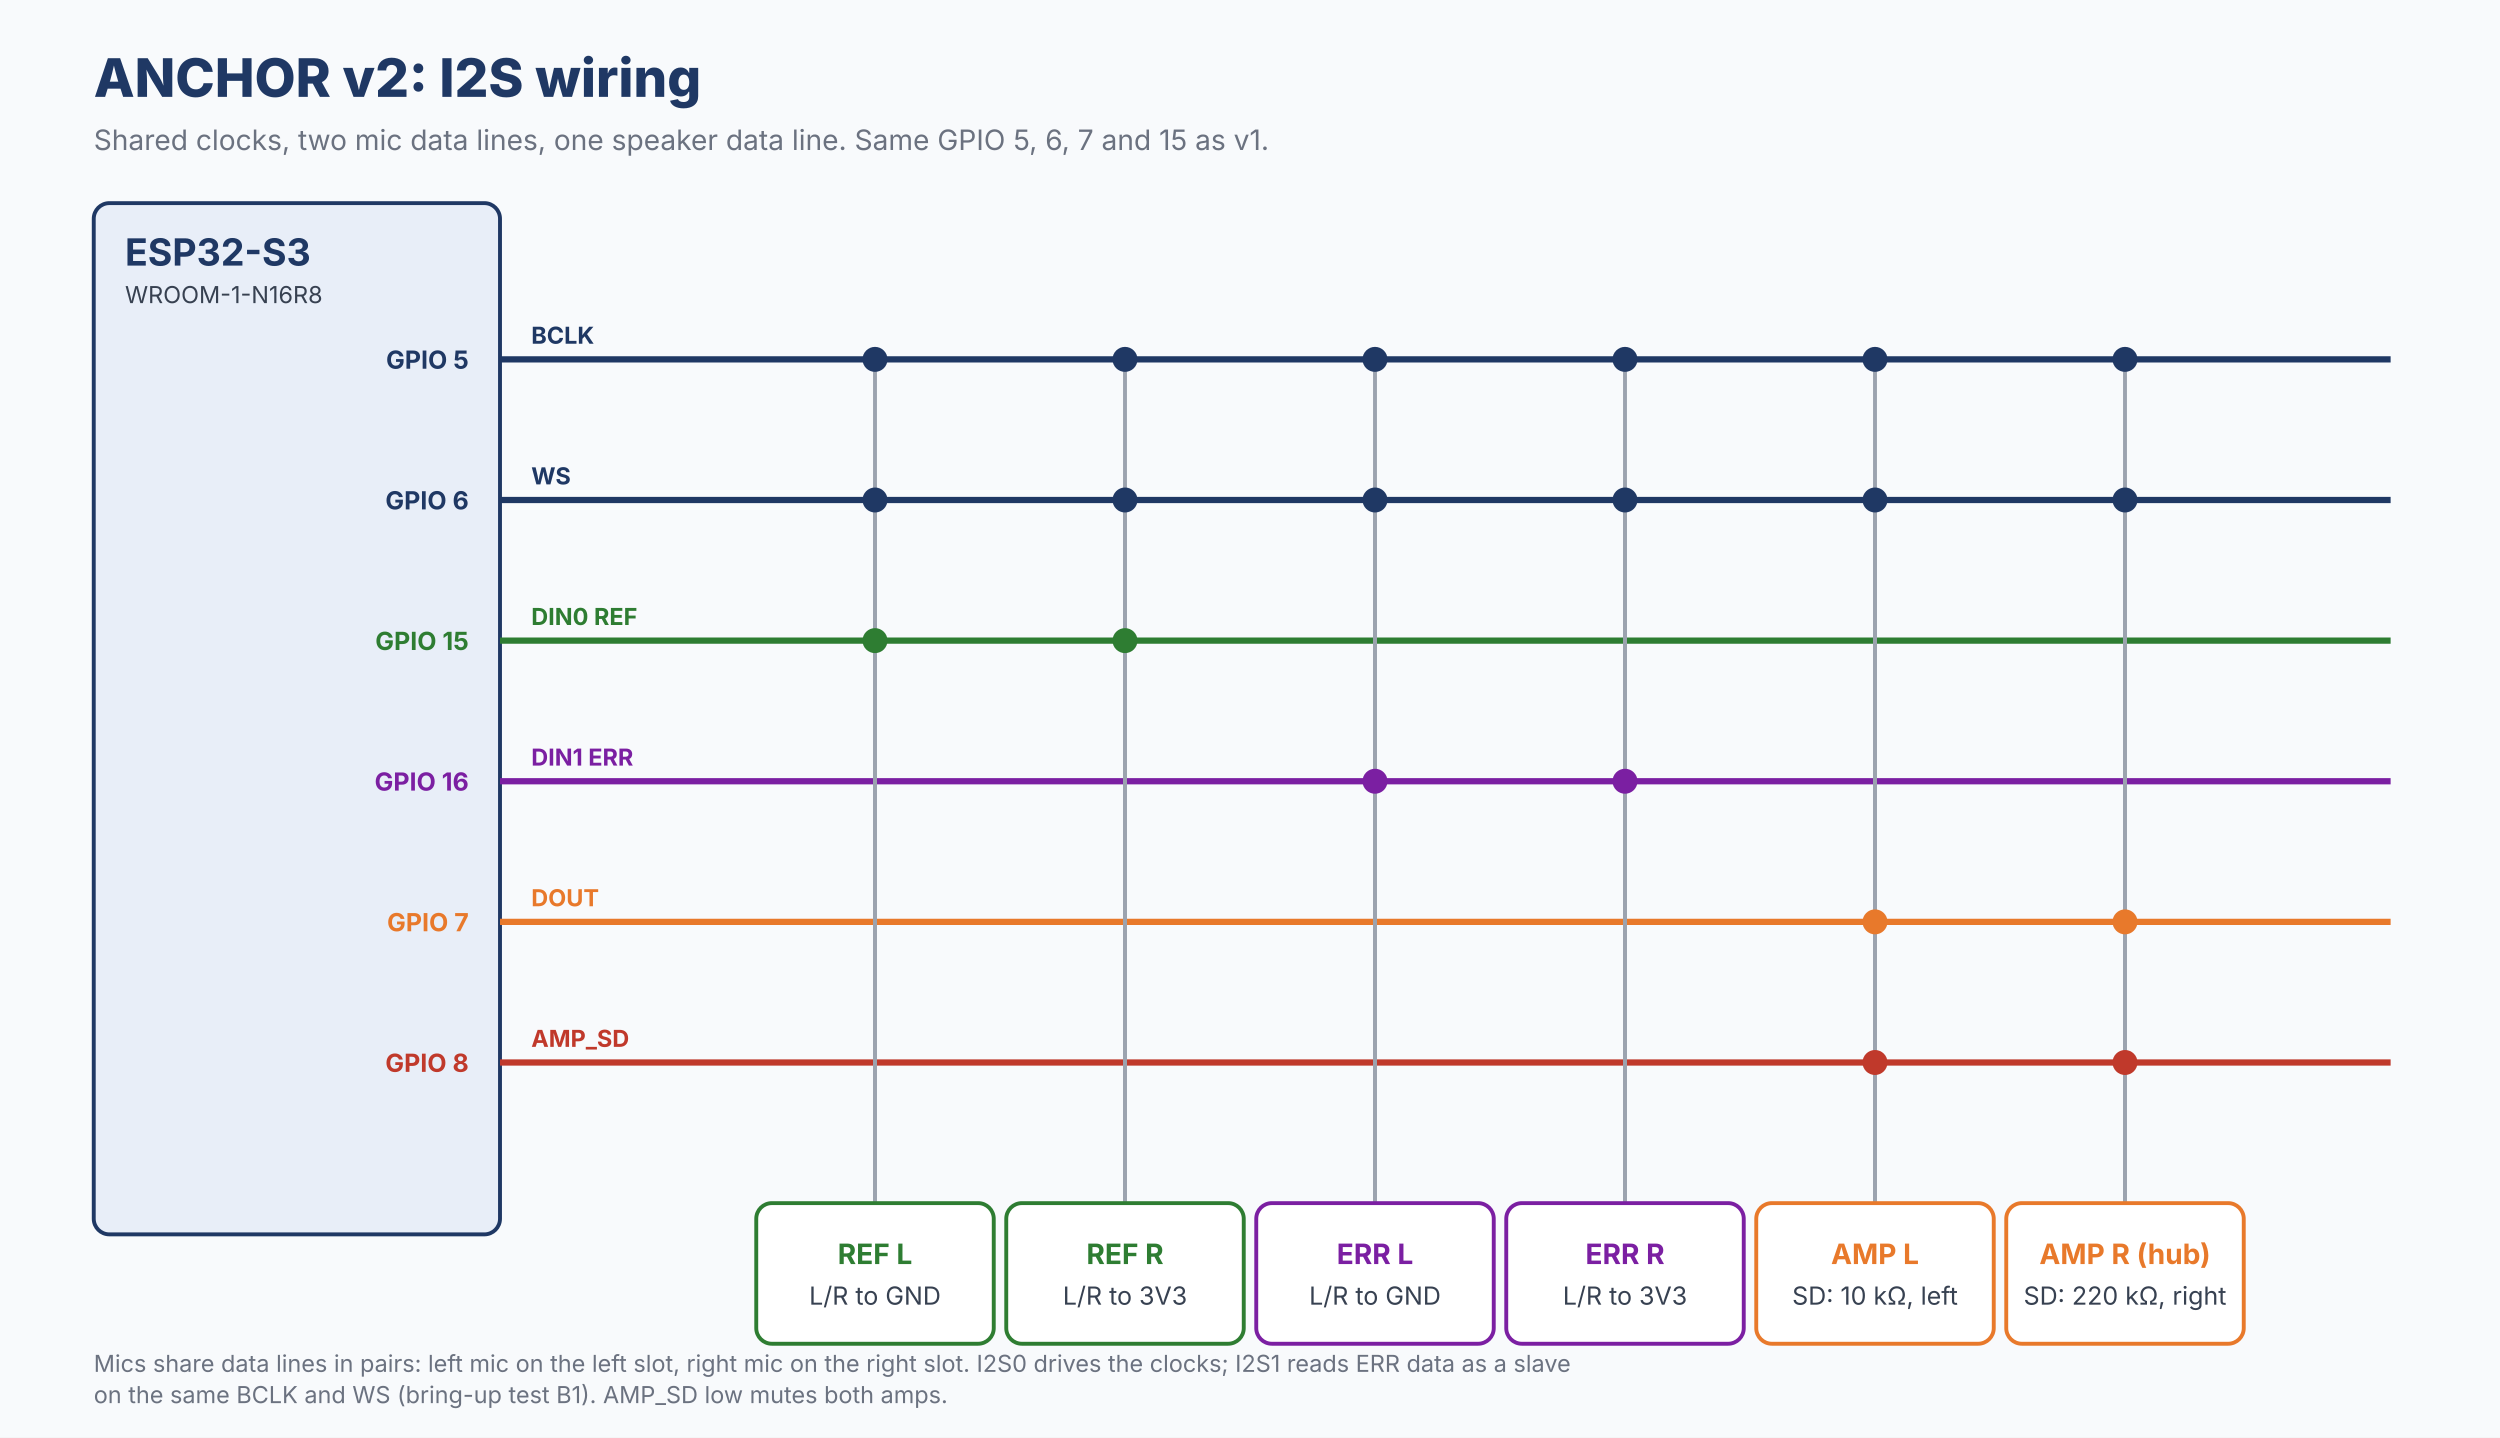
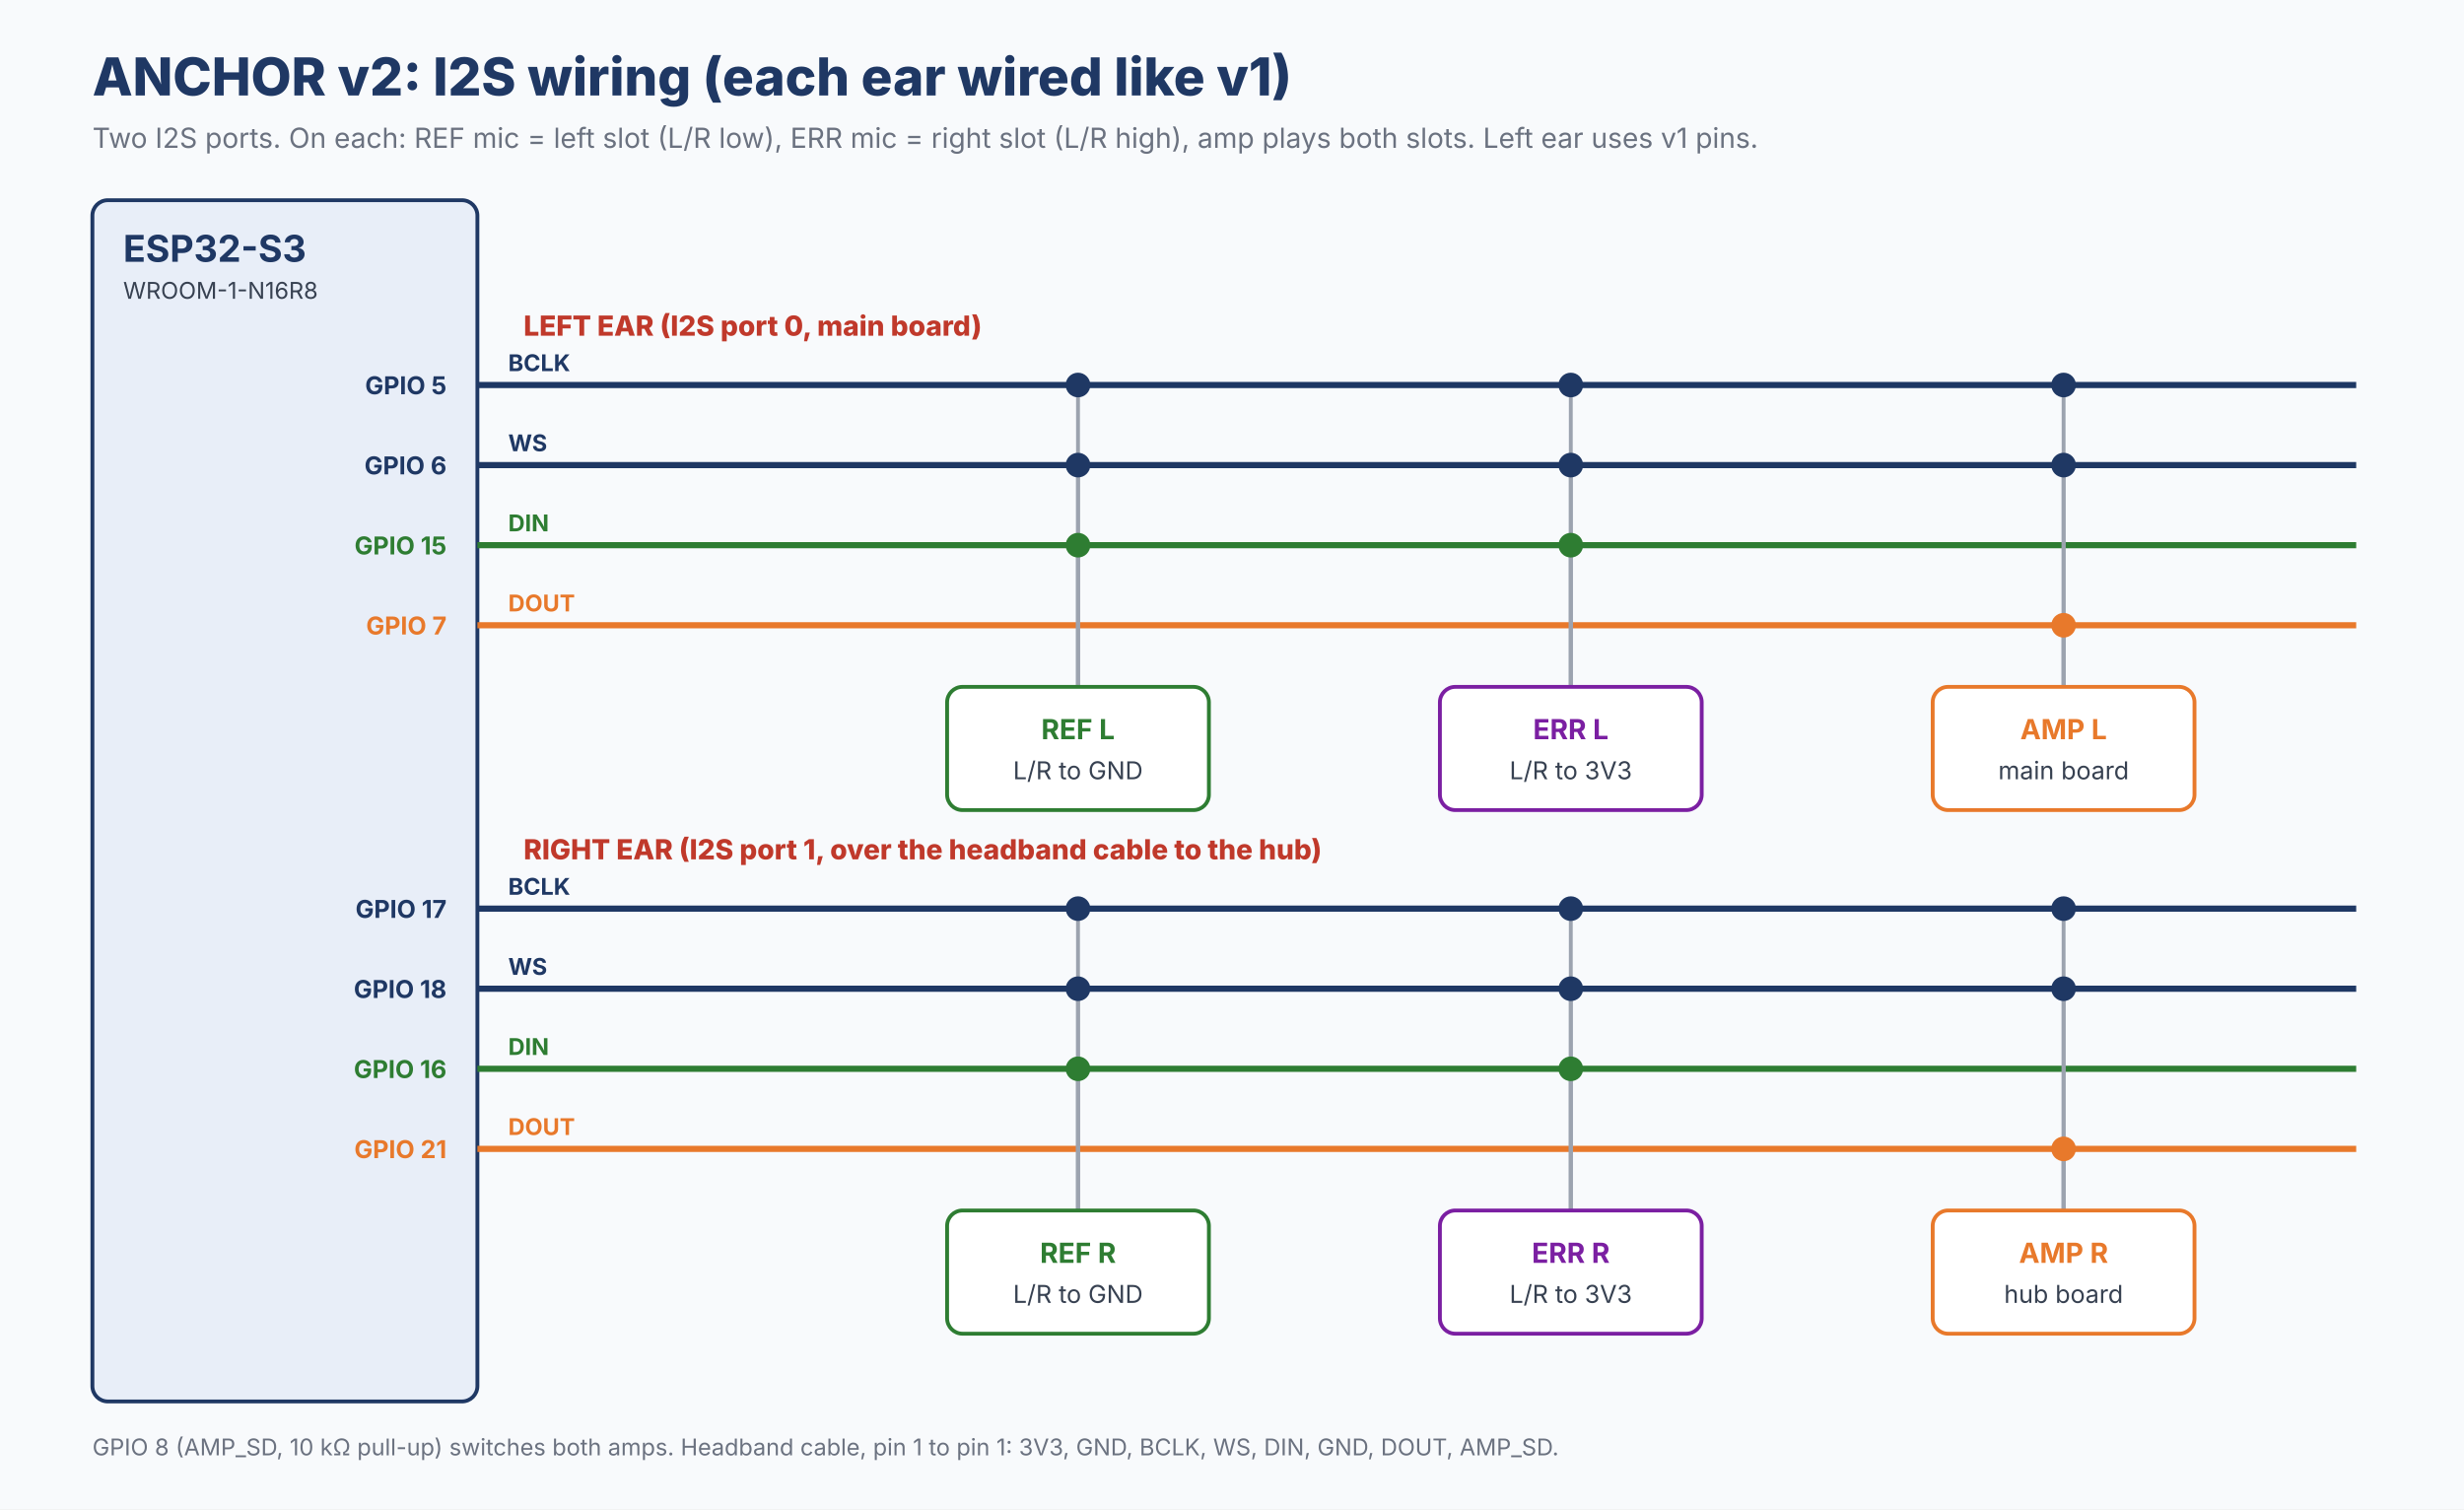
- <svg xmlns="http://www.w3.org/2000/svg" width="1600" height="920" viewBox="0 0 1600 920">
+ <svg xmlns="http://www.w3.org/2000/svg" width="1600" height="980" viewBox="0 0 1600 980">
  <defs>
    <marker id="a" markerWidth="10" markerHeight="10" refX="8" refY="5" orient="auto">
      <path d="M0,0 L10,5 L0,10 z" fill="#E8792B" />
    </marker>
  </defs>
-   <rect width="1600" height="920" fill="#F8FAFC" />
-   <text x="60" y="62" style="font-family:Inter,Arial,sans-serif" font-size="34" font-weight="800" fill="#1F3864">ANCHOR v2: I2S wiring</text>
-   <text x="60" y="96" style="font-family:Inter,Arial,sans-serif" font-size="18" fill="#6B7280">Shared clocks, two mic data lines, one speaker data line. Same GPIO 5, 6, 7 and 15 as v1.</text>
-   <rect x="60" y="130" width="260" height="660" rx="10" fill="#E8EEF8" stroke="#1F3864" stroke-width="2.5" />
+   <rect width="1600" height="980" fill="#F8FAFC" />
+   <text x="60" y="62" style="font-family:Inter,Arial,sans-serif" font-size="34" font-weight="800" fill="#1F3864">ANCHOR v2: I2S wiring (each ear wired like v1)</text>
+   <text x="60" y="96" style="font-family:Inter,Arial,sans-serif" font-size="18" fill="#6B7280">Two I2S ports. On each: REF mic = left slot (L/R low), ERR mic = right slot (L/R high), amp plays both slots. Left ear uses v1 pins.</text>
+   <rect x="60" y="130" width="250" height="780" rx="10" fill="#E8EEF8" stroke="#1F3864" stroke-width="2.5" />
  <text x="80" y="170" style="font-family:Inter,Arial,sans-serif" font-size="24" font-weight="700" fill="#1F3864">ESP32-S3</text>
  <text x="80" y="194" style="font-family:Inter,Arial,sans-serif" font-size="15" fill="#374151">WROOM-1-N16R8</text>
-   <text x="300" y="236" text-anchor="end" style="font-family:Inter,Arial,sans-serif" font-size="16" font-weight="700" fill="#1F3864">GPIO 5</text>
-   <line x1="320" y1="230" x2="1530" y2="230" stroke="#1F3864" stroke-width="4" />
-   <text x="340" y="220" style="font-family:Inter,Arial,sans-serif" font-size="15" font-weight="700" fill="#1F3864">BCLK</text>
-   <text x="300" y="326" text-anchor="end" style="font-family:Inter,Arial,sans-serif" font-size="16" font-weight="700" fill="#1F3864">GPIO 6</text>
-   <line x1="320" y1="320" x2="1530" y2="320" stroke="#1F3864" stroke-width="4" />
-   <text x="340" y="310" style="font-family:Inter,Arial,sans-serif" font-size="15" font-weight="700" fill="#1F3864">WS</text>
-   <text x="300" y="416" text-anchor="end" style="font-family:Inter,Arial,sans-serif" font-size="16" font-weight="700" fill="#2E7D32">GPIO 15</text>
-   <line x1="320" y1="410" x2="1530" y2="410" stroke="#2E7D32" stroke-width="4" />
-   <text x="340" y="400" style="font-family:Inter,Arial,sans-serif" font-size="15" font-weight="700" fill="#2E7D32">DIN0  REF</text>
-   <text x="300" y="506" text-anchor="end" style="font-family:Inter,Arial,sans-serif" font-size="16" font-weight="700" fill="#7B1FA2">GPIO 16</text>
-   <line x1="320" y1="500" x2="1530" y2="500" stroke="#7B1FA2" stroke-width="4" />
-   <text x="340" y="490" style="font-family:Inter,Arial,sans-serif" font-size="15" font-weight="700" fill="#7B1FA2">DIN1  ERR</text>
-   <text x="300" y="596" text-anchor="end" style="font-family:Inter,Arial,sans-serif" font-size="16" font-weight="700" fill="#E8792B">GPIO 7</text>
-   <line x1="320" y1="590" x2="1530" y2="590" stroke="#E8792B" stroke-width="4" />
-   <text x="340" y="580" style="font-family:Inter,Arial,sans-serif" font-size="15" font-weight="700" fill="#E8792B">DOUT</text>
-   <text x="300" y="686" text-anchor="end" style="font-family:Inter,Arial,sans-serif" font-size="16" font-weight="700" fill="#C0392B">GPIO 8</text>
-   <line x1="320" y1="680" x2="1530" y2="680" stroke="#C0392B" stroke-width="4" />
-   <text x="340" y="670" style="font-family:Inter,Arial,sans-serif" font-size="15" font-weight="700" fill="#C0392B">AMP_SD</text>
-   <line x1="560" y1="230" x2="560" y2="770" stroke="#9CA3AF" stroke-width="2.5" />
-   <circle cx="560" cy="230" r="8" fill="#1F3864" />
-   <line x1="560" y1="320" x2="560" y2="770" stroke="#9CA3AF" stroke-width="2.5" />
-   <circle cx="560" cy="320" r="8" fill="#1F3864" />
-   <line x1="560" y1="410" x2="560" y2="770" stroke="#9CA3AF" stroke-width="2.5" />
-   <circle cx="560" cy="410" r="8" fill="#2E7D32" />
-   <rect x="484" y="770" width="152" height="90" rx="10" fill="#fff" stroke="#2E7D32" stroke-width="2.5" />
-   <text x="560.0" y="809.0" text-anchor="middle" style="font-family:Inter,Arial,sans-serif" font-size="18" font-weight="700" fill="#2E7D32">REF L</text>
-   <text x="560.0" y="835.0" text-anchor="middle" style="font-family:Inter,Arial,sans-serif" font-size="16" font-weight="400" fill="#374151">L/R to GND</text>
-   <line x1="720" y1="230" x2="720" y2="770" stroke="#9CA3AF" stroke-width="2.5" />
-   <circle cx="720" cy="230" r="8" fill="#1F3864" />
-   <line x1="720" y1="320" x2="720" y2="770" stroke="#9CA3AF" stroke-width="2.5" />
-   <circle cx="720" cy="320" r="8" fill="#1F3864" />
-   <line x1="720" y1="410" x2="720" y2="770" stroke="#9CA3AF" stroke-width="2.5" />
-   <circle cx="720" cy="410" r="8" fill="#2E7D32" />
-   <rect x="644" y="770" width="152" height="90" rx="10" fill="#fff" stroke="#2E7D32" stroke-width="2.5" />
-   <text x="720.0" y="809.0" text-anchor="middle" style="font-family:Inter,Arial,sans-serif" font-size="18" font-weight="700" fill="#2E7D32">REF R</text>
-   <text x="720.0" y="835.0" text-anchor="middle" style="font-family:Inter,Arial,sans-serif" font-size="16" font-weight="400" fill="#374151">L/R to 3V3</text>
-   <line x1="880" y1="230" x2="880" y2="770" stroke="#9CA3AF" stroke-width="2.5" />
-   <circle cx="880" cy="230" r="8" fill="#1F3864" />
-   <line x1="880" y1="320" x2="880" y2="770" stroke="#9CA3AF" stroke-width="2.5" />
-   <circle cx="880" cy="320" r="8" fill="#1F3864" />
-   <line x1="880" y1="500" x2="880" y2="770" stroke="#9CA3AF" stroke-width="2.5" />
-   <circle cx="880" cy="500" r="8" fill="#7B1FA2" />
-   <rect x="804" y="770" width="152" height="90" rx="10" fill="#fff" stroke="#7B1FA2" stroke-width="2.5" />
-   <text x="880.0" y="809.0" text-anchor="middle" style="font-family:Inter,Arial,sans-serif" font-size="18" font-weight="700" fill="#7B1FA2">ERR L</text>
-   <text x="880.0" y="835.0" text-anchor="middle" style="font-family:Inter,Arial,sans-serif" font-size="16" font-weight="400" fill="#374151">L/R to GND</text>
-   <line x1="1040" y1="230" x2="1040" y2="770" stroke="#9CA3AF" stroke-width="2.5" />
-   <circle cx="1040" cy="230" r="8" fill="#1F3864" />
-   <line x1="1040" y1="320" x2="1040" y2="770" stroke="#9CA3AF" stroke-width="2.5" />
-   <circle cx="1040" cy="320" r="8" fill="#1F3864" />
-   <line x1="1040" y1="500" x2="1040" y2="770" stroke="#9CA3AF" stroke-width="2.5" />
-   <circle cx="1040" cy="500" r="8" fill="#7B1FA2" />
-   <rect x="964" y="770" width="152" height="90" rx="10" fill="#fff" stroke="#7B1FA2" stroke-width="2.5" />
-   <text x="1040.0" y="809.0" text-anchor="middle" style="font-family:Inter,Arial,sans-serif" font-size="18" font-weight="700" fill="#7B1FA2">ERR R</text>
-   <text x="1040.0" y="835.0" text-anchor="middle" style="font-family:Inter,Arial,sans-serif" font-size="16" font-weight="400" fill="#374151">L/R to 3V3</text>
-   <line x1="1200" y1="230" x2="1200" y2="770" stroke="#9CA3AF" stroke-width="2.5" />
-   <circle cx="1200" cy="230" r="8" fill="#1F3864" />
-   <line x1="1200" y1="320" x2="1200" y2="770" stroke="#9CA3AF" stroke-width="2.5" />
-   <circle cx="1200" cy="320" r="8" fill="#1F3864" />
-   <line x1="1200" y1="590" x2="1200" y2="770" stroke="#9CA3AF" stroke-width="2.5" />
-   <circle cx="1200" cy="590" r="8" fill="#E8792B" />
-   <line x1="1200" y1="680" x2="1200" y2="770" stroke="#9CA3AF" stroke-width="2.5" />
-   <circle cx="1200" cy="680" r="8" fill="#C0392B" />
-   <rect x="1124" y="770" width="152" height="90" rx="10" fill="#fff" stroke="#E8792B" stroke-width="2.5" />
-   <text x="1200.0" y="809.0" text-anchor="middle" style="font-family:Inter,Arial,sans-serif" font-size="18" font-weight="700" fill="#E8792B">AMP L</text>
-   <text x="1200.0" y="835.0" text-anchor="middle" style="font-family:Inter,Arial,sans-serif" font-size="16" font-weight="400" fill="#374151">SD: 10 kΩ, left</text>
-   <line x1="1360" y1="230" x2="1360" y2="770" stroke="#9CA3AF" stroke-width="2.5" />
-   <circle cx="1360" cy="230" r="8" fill="#1F3864" />
-   <line x1="1360" y1="320" x2="1360" y2="770" stroke="#9CA3AF" stroke-width="2.5" />
-   <circle cx="1360" cy="320" r="8" fill="#1F3864" />
-   <line x1="1360" y1="590" x2="1360" y2="770" stroke="#9CA3AF" stroke-width="2.5" />
-   <circle cx="1360" cy="590" r="8" fill="#E8792B" />
-   <line x1="1360" y1="680" x2="1360" y2="770" stroke="#9CA3AF" stroke-width="2.5" />
-   <circle cx="1360" cy="680" r="8" fill="#C0392B" />
-   <rect x="1284" y="770" width="152" height="90" rx="10" fill="#fff" stroke="#E8792B" stroke-width="2.5" />
-   <text x="1360.0" y="809.0" text-anchor="middle" style="font-family:Inter,Arial,sans-serif" font-size="18" font-weight="700" fill="#E8792B">AMP R (hub)</text>
-   <text x="1360.0" y="835.0" text-anchor="middle" style="font-family:Inter,Arial,sans-serif" font-size="16" font-weight="400" fill="#374151">SD: 220 kΩ, right</text>
-   <text x="60" y="878" style="font-family:Inter,Arial,sans-serif" font-size="15" fill="#6B7280">Mics share data lines in pairs: left mic on the left slot, right mic on the right slot. I2S0 drives the clocks; I2S1 reads ERR data as a slave</text>
-   <text x="60" y="898" style="font-family:Inter,Arial,sans-serif" font-size="15" fill="#6B7280">on the same BCLK and WS (bring-up test B1). AMP_SD low mutes both amps.</text>
+   <text x="340" y="218" style="font-family:Inter,Arial,sans-serif" font-size="18" font-weight="800" fill="#C0392B">LEFT EAR  (I2S port 0, main board)</text>
+   <text x="290" y="256" text-anchor="end" style="font-family:Inter,Arial,sans-serif" font-size="16" font-weight="700" fill="#1F3864">GPIO 5</text>
+   <line x1="310" y1="250" x2="1530" y2="250" stroke="#1F3864" stroke-width="4" />
+   <text x="330" y="241" style="font-family:Inter,Arial,sans-serif" font-size="15" font-weight="700" fill="#1F3864">BCLK</text>
+   <text x="290" y="308" text-anchor="end" style="font-family:Inter,Arial,sans-serif" font-size="16" font-weight="700" fill="#1F3864">GPIO 6</text>
+   <line x1="310" y1="302" x2="1530" y2="302" stroke="#1F3864" stroke-width="4" />
+   <text x="330" y="293" style="font-family:Inter,Arial,sans-serif" font-size="15" font-weight="700" fill="#1F3864">WS</text>
+   <text x="290" y="360" text-anchor="end" style="font-family:Inter,Arial,sans-serif" font-size="16" font-weight="700" fill="#2E7D32">GPIO 15</text>
+   <line x1="310" y1="354" x2="1530" y2="354" stroke="#2E7D32" stroke-width="4" />
+   <text x="330" y="345" style="font-family:Inter,Arial,sans-serif" font-size="15" font-weight="700" fill="#2E7D32">DIN</text>
+   <text x="290" y="412" text-anchor="end" style="font-family:Inter,Arial,sans-serif" font-size="16" font-weight="700" fill="#E8792B">GPIO 7</text>
+   <line x1="310" y1="406" x2="1530" y2="406" stroke="#E8792B" stroke-width="4" />
+   <text x="330" y="397" style="font-family:Inter,Arial,sans-serif" font-size="15" font-weight="700" fill="#E8792B">DOUT</text>
+   <line x1="700" y1="250" x2="700" y2="446" stroke="#9CA3AF" stroke-width="2.5" />
+   <circle cx="700" cy="250" r="8" fill="#1F3864" />
+   <line x1="700" y1="302" x2="700" y2="446" stroke="#9CA3AF" stroke-width="2.5" />
+   <circle cx="700" cy="302" r="8" fill="#1F3864" />
+   <line x1="700" y1="354" x2="700" y2="446" stroke="#9CA3AF" stroke-width="2.5" />
+   <circle cx="700" cy="354" r="8" fill="#2E7D32" />
+   <rect x="615" y="446" width="170" height="80" rx="10" fill="#fff" stroke="#2E7D32" stroke-width="2.5" />
+   <text x="700.0" y="480.0" text-anchor="middle" style="font-family:Inter,Arial,sans-serif" font-size="18" font-weight="700" fill="#2E7D32">REF L</text>
+   <text x="700.0" y="506.0" text-anchor="middle" style="font-family:Inter,Arial,sans-serif" font-size="16" font-weight="400" fill="#374151">L/R to GND</text>
+   <line x1="1020" y1="250" x2="1020" y2="446" stroke="#9CA3AF" stroke-width="2.5" />
+   <circle cx="1020" cy="250" r="8" fill="#1F3864" />
+   <line x1="1020" y1="302" x2="1020" y2="446" stroke="#9CA3AF" stroke-width="2.5" />
+   <circle cx="1020" cy="302" r="8" fill="#1F3864" />
+   <line x1="1020" y1="354" x2="1020" y2="446" stroke="#9CA3AF" stroke-width="2.5" />
+   <circle cx="1020" cy="354" r="8" fill="#2E7D32" />
+   <rect x="935" y="446" width="170" height="80" rx="10" fill="#fff" stroke="#7B1FA2" stroke-width="2.5" />
+   <text x="1020.0" y="480.0" text-anchor="middle" style="font-family:Inter,Arial,sans-serif" font-size="18" font-weight="700" fill="#7B1FA2">ERR L</text>
+   <text x="1020.0" y="506.0" text-anchor="middle" style="font-family:Inter,Arial,sans-serif" font-size="16" font-weight="400" fill="#374151">L/R to 3V3</text>
+   <line x1="1340" y1="250" x2="1340" y2="446" stroke="#9CA3AF" stroke-width="2.5" />
+   <circle cx="1340" cy="250" r="8" fill="#1F3864" />
+   <line x1="1340" y1="302" x2="1340" y2="446" stroke="#9CA3AF" stroke-width="2.5" />
+   <circle cx="1340" cy="302" r="8" fill="#1F3864" />
+   <line x1="1340" y1="406" x2="1340" y2="446" stroke="#9CA3AF" stroke-width="2.5" />
+   <circle cx="1340" cy="406" r="8" fill="#E8792B" />
+   <rect x="1255" y="446" width="170" height="80" rx="10" fill="#fff" stroke="#E8792B" stroke-width="2.5" />
+   <text x="1340.0" y="480.0" text-anchor="middle" style="font-family:Inter,Arial,sans-serif" font-size="18" font-weight="700" fill="#E8792B">AMP L</text>
+   <text x="1340.0" y="506.0" text-anchor="middle" style="font-family:Inter,Arial,sans-serif" font-size="16" font-weight="400" fill="#374151">main board</text>
+   <text x="340" y="558" style="font-family:Inter,Arial,sans-serif" font-size="18" font-weight="800" fill="#C0392B">RIGHT EAR  (I2S port 1, over the headband cable to the hub)</text>
+   <text x="290" y="596" text-anchor="end" style="font-family:Inter,Arial,sans-serif" font-size="16" font-weight="700" fill="#1F3864">GPIO 17</text>
+   <line x1="310" y1="590" x2="1530" y2="590" stroke="#1F3864" stroke-width="4" />
+   <text x="330" y="581" style="font-family:Inter,Arial,sans-serif" font-size="15" font-weight="700" fill="#1F3864">BCLK</text>
+   <text x="290" y="648" text-anchor="end" style="font-family:Inter,Arial,sans-serif" font-size="16" font-weight="700" fill="#1F3864">GPIO 18</text>
+   <line x1="310" y1="642" x2="1530" y2="642" stroke="#1F3864" stroke-width="4" />
+   <text x="330" y="633" style="font-family:Inter,Arial,sans-serif" font-size="15" font-weight="700" fill="#1F3864">WS</text>
+   <text x="290" y="700" text-anchor="end" style="font-family:Inter,Arial,sans-serif" font-size="16" font-weight="700" fill="#2E7D32">GPIO 16</text>
+   <line x1="310" y1="694" x2="1530" y2="694" stroke="#2E7D32" stroke-width="4" />
+   <text x="330" y="685" style="font-family:Inter,Arial,sans-serif" font-size="15" font-weight="700" fill="#2E7D32">DIN</text>
+   <text x="290" y="752" text-anchor="end" style="font-family:Inter,Arial,sans-serif" font-size="16" font-weight="700" fill="#E8792B">GPIO 21</text>
+   <line x1="310" y1="746" x2="1530" y2="746" stroke="#E8792B" stroke-width="4" />
+   <text x="330" y="737" style="font-family:Inter,Arial,sans-serif" font-size="15" font-weight="700" fill="#E8792B">DOUT</text>
+   <line x1="700" y1="590" x2="700" y2="786" stroke="#9CA3AF" stroke-width="2.5" />
+   <circle cx="700" cy="590" r="8" fill="#1F3864" />
+   <line x1="700" y1="642" x2="700" y2="786" stroke="#9CA3AF" stroke-width="2.5" />
+   <circle cx="700" cy="642" r="8" fill="#1F3864" />
+   <line x1="700" y1="694" x2="700" y2="786" stroke="#9CA3AF" stroke-width="2.5" />
+   <circle cx="700" cy="694" r="8" fill="#2E7D32" />
+   <rect x="615" y="786" width="170" height="80" rx="10" fill="#fff" stroke="#2E7D32" stroke-width="2.5" />
+   <text x="700.0" y="820.0" text-anchor="middle" style="font-family:Inter,Arial,sans-serif" font-size="18" font-weight="700" fill="#2E7D32">REF R</text>
+   <text x="700.0" y="846.0" text-anchor="middle" style="font-family:Inter,Arial,sans-serif" font-size="16" font-weight="400" fill="#374151">L/R to GND</text>
+   <line x1="1020" y1="590" x2="1020" y2="786" stroke="#9CA3AF" stroke-width="2.5" />
+   <circle cx="1020" cy="590" r="8" fill="#1F3864" />
+   <line x1="1020" y1="642" x2="1020" y2="786" stroke="#9CA3AF" stroke-width="2.5" />
+   <circle cx="1020" cy="642" r="8" fill="#1F3864" />
+   <line x1="1020" y1="694" x2="1020" y2="786" stroke="#9CA3AF" stroke-width="2.5" />
+   <circle cx="1020" cy="694" r="8" fill="#2E7D32" />
+   <rect x="935" y="786" width="170" height="80" rx="10" fill="#fff" stroke="#7B1FA2" stroke-width="2.5" />
+   <text x="1020.0" y="820.0" text-anchor="middle" style="font-family:Inter,Arial,sans-serif" font-size="18" font-weight="700" fill="#7B1FA2">ERR R</text>
+   <text x="1020.0" y="846.0" text-anchor="middle" style="font-family:Inter,Arial,sans-serif" font-size="16" font-weight="400" fill="#374151">L/R to 3V3</text>
+   <line x1="1340" y1="590" x2="1340" y2="786" stroke="#9CA3AF" stroke-width="2.5" />
+   <circle cx="1340" cy="590" r="8" fill="#1F3864" />
+   <line x1="1340" y1="642" x2="1340" y2="786" stroke="#9CA3AF" stroke-width="2.5" />
+   <circle cx="1340" cy="642" r="8" fill="#1F3864" />
+   <line x1="1340" y1="746" x2="1340" y2="786" stroke="#9CA3AF" stroke-width="2.5" />
+   <circle cx="1340" cy="746" r="8" fill="#E8792B" />
+   <rect x="1255" y="786" width="170" height="80" rx="10" fill="#fff" stroke="#E8792B" stroke-width="2.5" />
+   <text x="1340.0" y="820.0" text-anchor="middle" style="font-family:Inter,Arial,sans-serif" font-size="18" font-weight="700" fill="#E8792B">AMP R</text>
+   <text x="1340.0" y="846.0" text-anchor="middle" style="font-family:Inter,Arial,sans-serif" font-size="16" font-weight="400" fill="#374151">hub board</text>
+   <text x="60" y="945" style="font-family:Inter,Arial,sans-serif" font-size="15" fill="#6B7280">GPIO 8 (AMP_SD, 10 kΩ pull-up) switches both amps. Headband cable, pin 1 to pin 1: 3V3, GND, BCLK, WS, DIN, GND, DOUT, AMP_SD.</text>
</svg>
